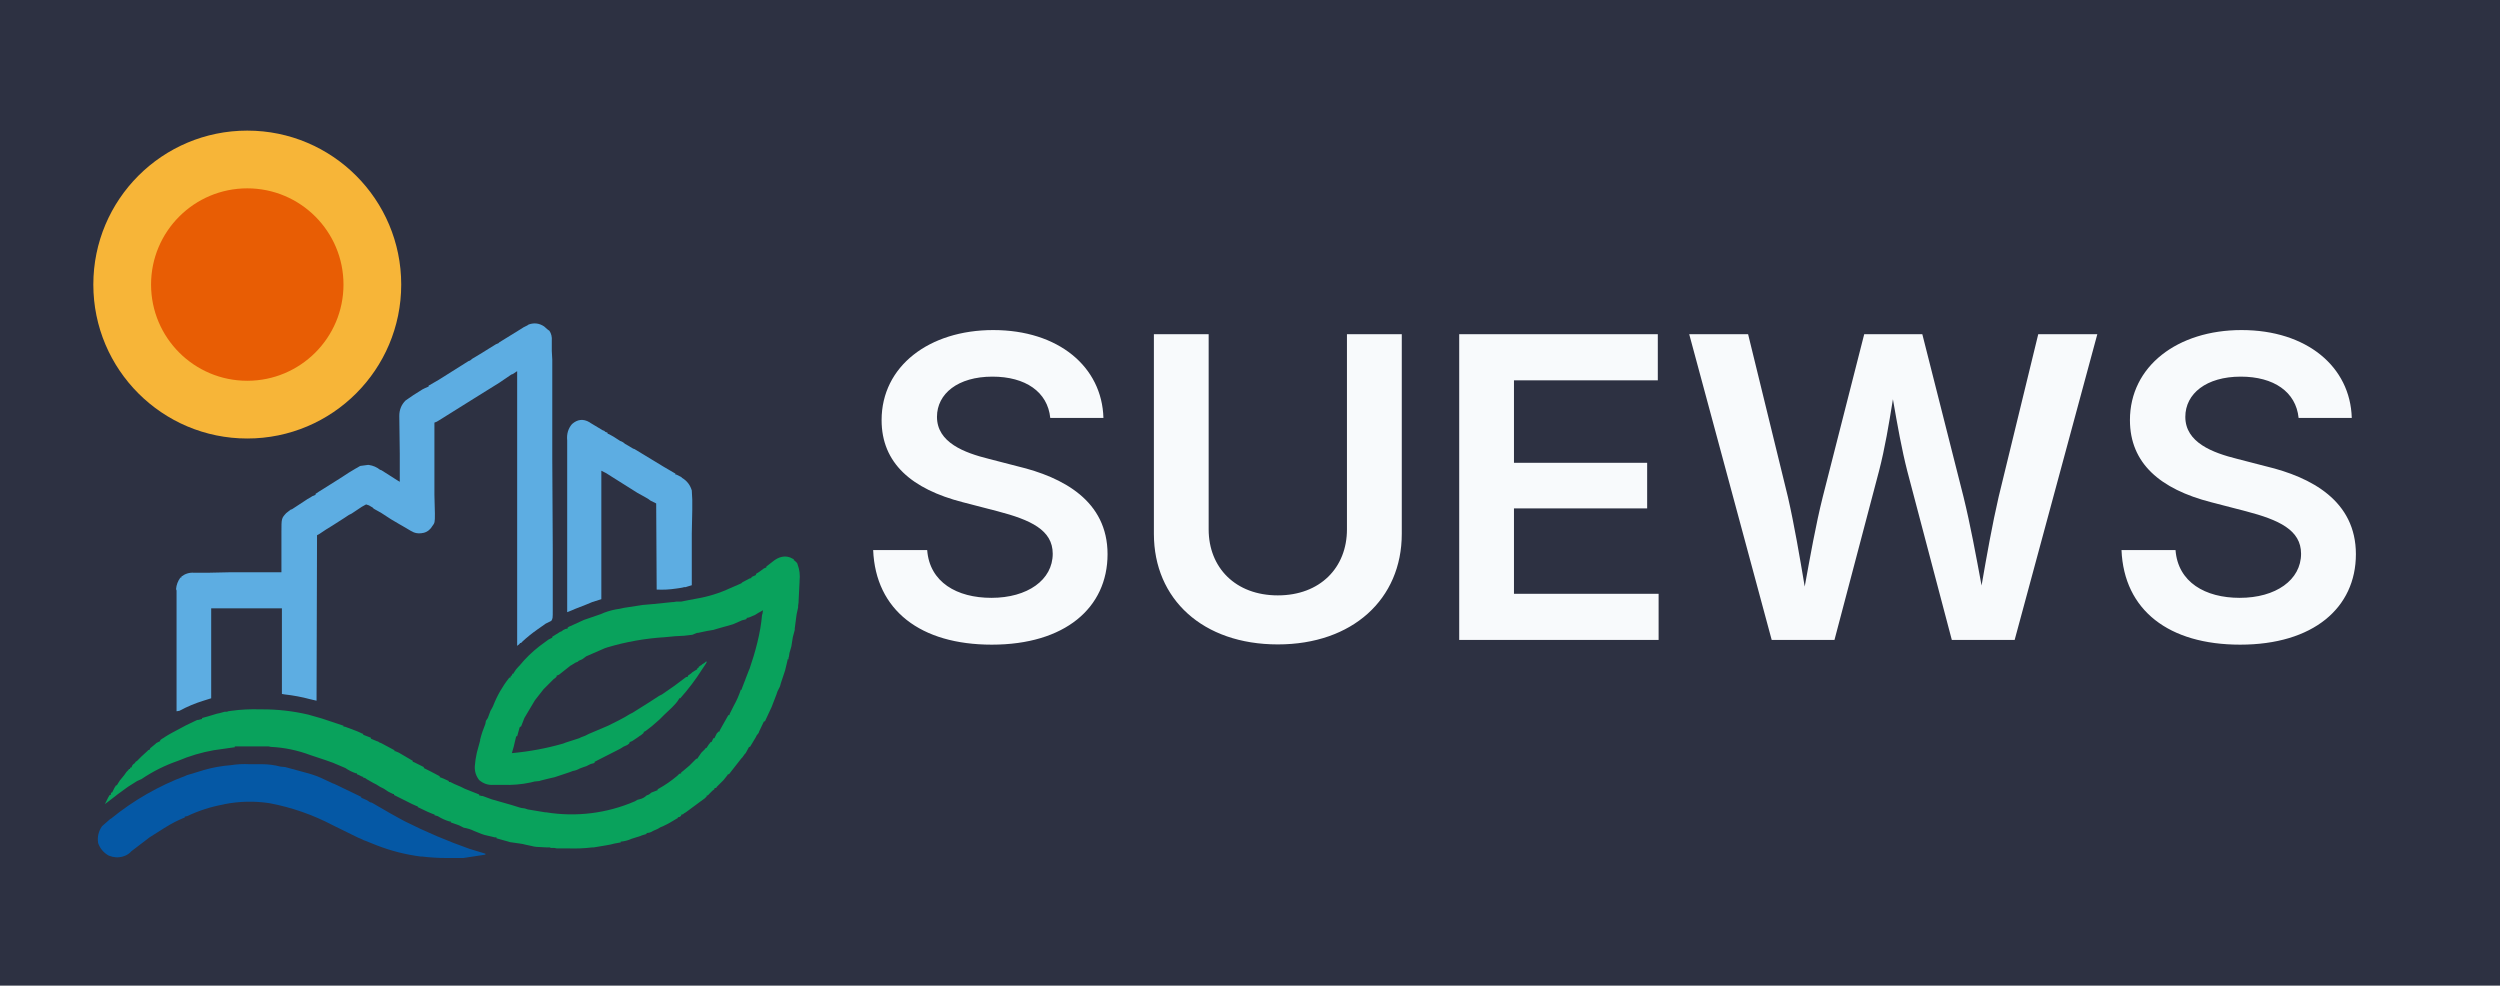
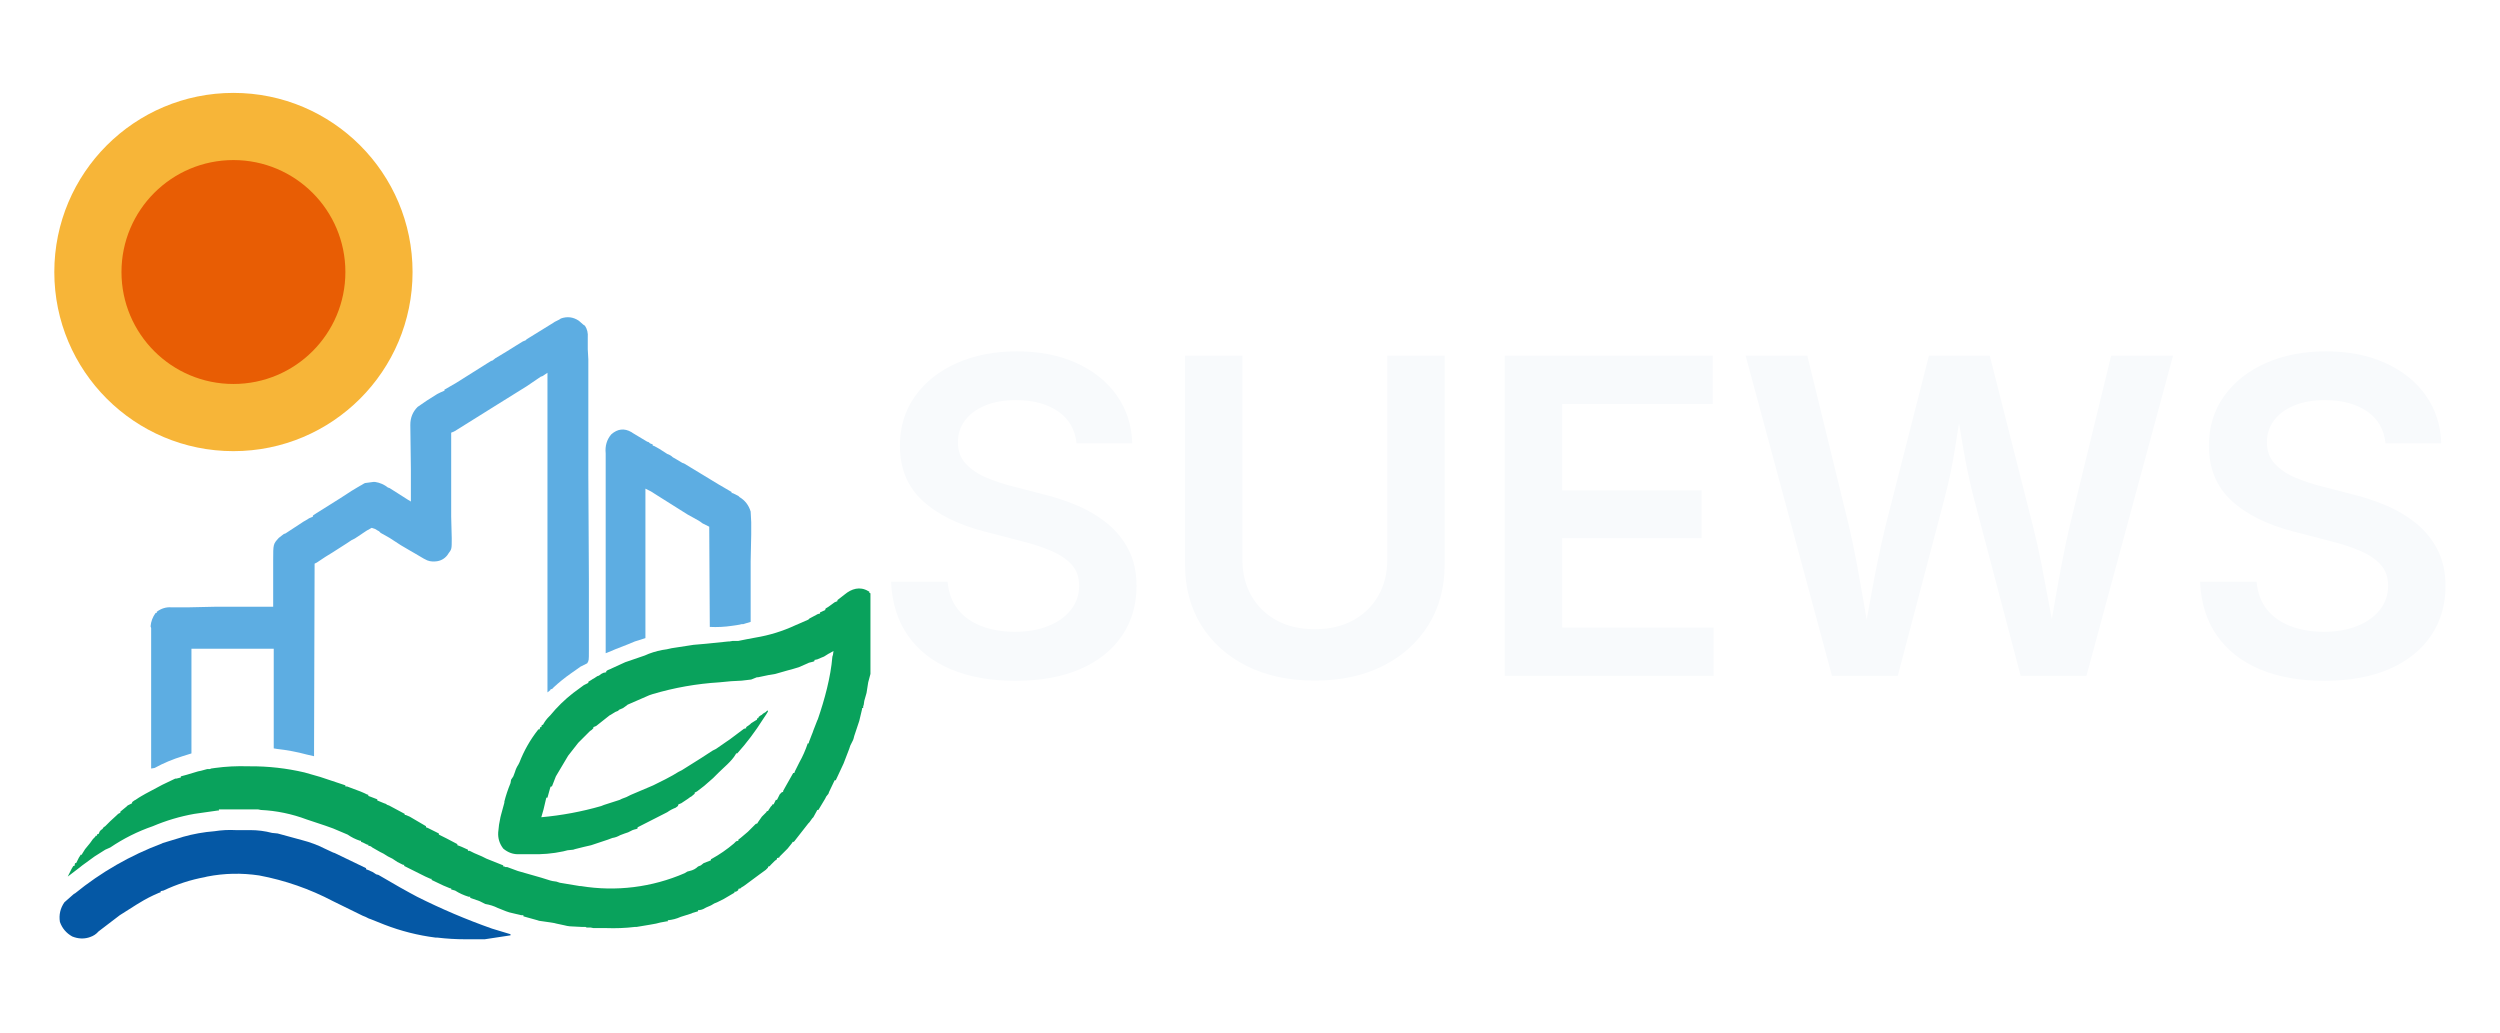
- <svg xmlns="http://www.w3.org/2000/svg" viewBox="0 0 634.114 250" width="507.292" height="200">
-   <rect width="634.114" height="250" fill="#2D3142" />
-   <svg x="12.5" y="22.5" width="199.034" height="205" viewBox="290 240 1468 1512">
-     <g transform="translate(102.4, 102.4) scale(0.9)">
-       <circle id="sun-outer" cx="620" cy="560" r="320" fill="#F7B538" />
-       <circle id="sun-inner" cx="620" cy="560" r="200" fill="#E85D04" />
-       <path id="buildings-main" fill="#5DADE2" d="m1237 647 8 7 3 2q6 9 5 21v21l1 18v206l1 186v129c0 17 0 17-3 22l-12 6-7 5-10 7q-17 12-31 25-3 4-5 3l-1 2-5 4V740l-9 6-3 1-25 17-53 33-72 45-5 3-5 2v150l1 39c0 19 0 19-6 27l-2 3q-8 10-21 11-11 1-19-4l-2-1-17-10-7-4-17-10-20-13-16-9-2-2-1-1-2-1-5-3-6-2-9 5-21 14-6 3-9 6-25 16-13 8-15 10-4 2-1 344-13-3q-26-7-53-10l-6-1v-178H545v187l-16 5q-26 8-50 21l-6 1v-251l-1-3q1-13 9-24h2v-2q12-9 26-8h31l46-1h105v-83c0-29 0-29 10-40l9-7 3-1 29-19 3-2 7-4 3-2 7-3v-2l6-4 43-27 20-13 15-9 2-1 5-3 2-1 15-2h3q13 2 23 10l3 1 33 21 5 3v-58l-1-79q0-19 13-32l16-11 19-12 2-1 4-2 7-3v-2l2-1 19-11 54-34 8-5 3-1 5-4 15-9 5-3 16-10 13-8 5-2 2-2 47-29 3-2 8-4 3-2q17-6 32 4" />
-       <path id="buildings-detail" fill="#5DADE2" d="m1331 846 3 2 25 15 3 1 2 2 5 2v2l3 1 9 5 14 9q6 2 10 6l7 4 10 6 3 1 61 37 24 14v2h2l10 5 2 2q15 9 20 26l1 19v22l-1 48v108l-10 3-3 1h-3l-4 1-6 1-7 1q-20 3-40 2l-1-179-12-6-4-3-5-3-18-10-54-34-11-7-2-1-8-4v267l-19 6-12 5-23 9-7 3-10 4V884q-2-20 10-34 17-15 36-4" />
-       <path id="leaf-ground" fill="#09a25c" d="m1754 1130 2 1v2l2 1 5 5 1 3q6 16 4 34v2l-2 40v2l-1 8v3l-3 14-1 7-3 23v3l-4 15-3 19-4 14-1 7-1 3v3h-2v2l-5 21-1 3-8 24-1 4-1 3-1 2-4 8-2 6-10 26-7 15-7 15h-2l-10 21-1 3-4 5-2 4-9 15-3 5h-2l-1 2-6 11-2 2-5 7-2 2-18 23-7 9-1 1h-2l-1 2-8 10-6 6-4 4-2 2-2 2-1 2-4 1v2l-4 3-7 7q-3 4-5 3v2l-4 4-11 8-27 20-3 2-2 1-2 2-4 1v2q-4 4-7 3v2l-2 1-17 10-12 6-5 2-5 3-2 1-7 3-2 1q-6 4-13 4v2l-10 3-2 1-19 6q-11 5-23 6v2h-2l-11 2-4 1-4 1-11 2-24 4h-3q-25 3-52 2h-22l-5-1h-7l-2-1h-6c-24-1-24-1-32-3l-14-3-4-1-6-1-21-3-3-1-18-5-7-2v-2h-4l-21-5-6-2-15-6q-10-5-22-7l-10-5-17-6v-2h-3q-13-4-24-11l-7-2v-2h-2l-12-5-21-10v-2h-2l-9-4-12-6-8-4-2-1-4-2-8-4-4-2v-2h-2l-10-5-9-6-8-4-8-5-6-3-14-8q-3-3-7-3v-2h-2l-8-4-3-1v-2h-2q-12-4-22-11l-26-11-14-5-33-11q-40-15-82-17l-5-1h-70v2h-2l-42 6a343 343 0 0 0-74 22 323 323 0 0 0-76 38l-9 4-19 12-22 16-5 4-17 13-4 3 7-14 3-5h2l1-5h2l1-2 4-8 2-3 1-2h2l1-2 5-8 9-11 5-7 2-2 2-2 1-2h2l1-3h2l1-2q1-4 6-7l2-3 3-2 3-3 6-6 12-11 2-2 4-2v-2l11-9 2-2 8-4v-2l4-3 2-1 3-2 3-2 5-3 7-4 30-16 23-11h2l8-2v-2l11-3 20-6 5-1 11-3h5l2-1 7-1q29-4 60-3h2a416 416 0 0 1 98 11l28 8 30 10 15 5v2h3l24 9 7 3 4 2 3 1v2l3 1 13 5v2l12 5 3 1 3 2 3 1 28 15v2h2l7 3 29 17v2l3 1 10 5 10 5v2l2 1 10 5 2 1 19 10v2l3 1 5 2 11 5v2h3l8 4 14 6 8 4 30 12v2h2l2 1h3l19 7 35 10 7 2 16 5 4 1 7 1 6 2 36 6h2a331 331 0 0 0 185-23l5-3 4-1q9-2 15-8l5-2 5-4 13-5v-2l2-1q20-11 39-27l2-2 2-2 4-1v-2l4-3 13-11 2-2 12-12 3-1 1-2 7-10 8-8 1-2h2l1-2 4-6 2-2 1-2h2l1-2 3-6h2l1-2 4-8 2-2 2-2h2v-2l5-9 13-23h2l1-3 5-10 2-4 1-2q9-16 15-34h2v-2l5-13 2-5 1-3 7-18 1-2c12-35 23-75 26-112l1-3 1-7-7 4-2 1-8 5-5 2-7 3-5 1v2l-2 1-8 2-2 1-16 7-10 3-11 3-14 4-7 2-12 2-19 4h-2l-10 4-17 2-19 1-21 2a533 533 0 0 0-119 21l-6 2-39 17-1 1-7 5-7 3-2 2-5 2-8 5-2 1-24 19-5 2v2l-3 3-3 2-2 2-16 16-3 3-18 23-3 5-19 32-7 18h-2l-1 2-5 18h-2l-1 4-4 17-4 14q55-5 107-20l5-2 28-9 2-1 2-1 8-3 8-4 33-14 7-3 22-11 13-7 10-6 6-3 35-22 20-13 6-3 26-18 24-18 4-1v-2l7-5 2-2 8-5 2-1 1-3h2v-2l4-3 2-1 2-2 5-3 3-3 1 2-3 5-2 3-2 3-2 3a452 452 0 0 1-46 61h-2l-1 2c-7 12-21 23-31 33l-9 9-16 14-13 10-4 2v2l-6 5-2 1-4 3-6 4-3 2-3 2-5 2-1 3-4 3q-8 3-15 8l-53 27v2l-2 1-4 1-3 1-8 4-6 2-8 3q-7 4-14 5l-8 3-30 10-13 3-16 4-3 1-10 1-8 2q-28 6-58 5h-20q-16 1-29-10-10-13-9-29 1-14 4-27l1-4 6-22v-2q4-16 11-33l1-6 4-6 3-8q2-7 6-13l2-4a225 225 0 0 1 33-58l1-1h2l1-4h2l1-4h2l1-2q4-7 10-13l2-2a257 257 0 0 1 41-40l19-14 2-1 6-3v-2l5-3 3-2 2-1 6-4 3-1 4-3 2-1 2-1 5-1v-2l3-2 5-2 2-1 24-11 3-1 32-11 7-3q16-6 32-8l9-2 39-6 23-2 39-4h2l6-1h10l15-3 16-3a274 274 0 0 0 71-22l7-3 16-7 2-2 15-8 4-1v-2l9-4 1-3 5-3 11-8 5-2v-2l4-3 9-7c12-10 27-15 42-6" />
-       <path id="wave" fill="#0558a5" d="M624 1557h26q20 0 39 5l10 1 33 9 11 3a200 200 0 0 1 40 15l15 7 3 1 56 27v2l3 1 9 4 3 2 3 2 4 1 38 22 18 10 13 7a1153 1153 0 0 0 134 57l33 10v2l-46 7h-35q-25 0-50-3h-3q-47-6-91-23l-5-2-20-8-3-1-6-3-5-2-53-26a470 470 0 0 0-132-46q-47-7-93 2l-4 1q-38 7-74 24l-5 1v2l-3 1q-19 8-35 18l-5 3-30 19-38 29q-6 7-15 10l-3 1q-14 4-29-2-16-9-22-26-3-19 8-35l17-15 2-1a553 553 0 0 1 155-89l2-1 33-10 3-1a288 288 0 0 1 56-10q19-3 38-2" />
-     </g>
+ <svg xmlns="http://www.w3.org/2000/svg" viewBox="0 0 605.526 250" width="484.42" height="200">
+   <svg x="11.798" y="22.5" width="199.034" height="205" viewBox="290 240 1468 1512">
+     <circle id="sun-outer" cx="620" cy="560" r="320" fill="#F7B538" />
+     <circle id="sun-inner" cx="620" cy="560" r="200" fill="#E85D04" />
+     <path id="buildings-main" fill="#5DADE2" d="m1237 647 8 7 3 2q6 9 5 21v21l1 18v206l1 186v129c0 17 0 17-3 22l-12 6-7 5-10 7q-17 12-31 25-3 4-5 3l-1 2-5 4V740l-9 6-3 1-25 17-53 33-72 45-5 3-5 2v150l1 39c0 19 0 19-6 27l-2 3q-8 10-21 11-11 1-19-4l-2-1-17-10-7-4-17-10-20-13-16-9-2-2-1-1-2-1-5-3-6-2-9 5-21 14-6 3-9 6-25 16-13 8-15 10-4 2-1 344-13-3q-26-7-53-10l-6-1v-178H545v187l-16 5q-26 8-50 21l-6 1v-251l-1-3q1-13 9-24h2v-2q12-9 26-8h31l46-1h105v-83c0-29 0-29 10-40l9-7 3-1 29-19 3-2 7-4 3-2 7-3v-2l6-4 43-27 20-13 15-9 2-1 5-3 2-1 15-2h3q13 2 23 10l3 1 33 21 5 3v-58l-1-79q0-19 13-32l16-11 19-12 2-1 4-2 7-3v-2l2-1 19-11 54-34 8-5 3-1 5-4 15-9 5-3 16-10 13-8 5-2 2-2 47-29 3-2 8-4 3-2q17-6 32 4" />
+     <path id="buildings-detail" fill="#5DADE2" d="m1331 846 3 2 25 15 3 1 2 2 5 2v2l3 1 9 5 14 9q6 2 10 6l7 4 10 6 3 1 61 37 24 14v2h2l10 5 2 2q15 9 20 26l1 19v22l-1 48v108l-10 3-3 1h-3l-4 1-6 1-7 1q-20 3-40 2l-1-179-12-6-4-3-5-3-18-10-54-34-11-7-2-1-8-4v267l-19 6-12 5-23 9-7 3-10 4V884q-2-20 10-34 17-15 36-4" />
+     <path id="leaf-ground" fill="#09a25c" d="m1754 1130 2 1v2l2 1 5 5 1 3q6 16 4 34v2l-2 40v2l-1 8v3l-3 14-1 7-3 23v3l-4 15-3 19-4 14-1 7-1 3v3h-2v2l-5 21-1 3-8 24-1 4-1 3-1 2-4 8-2 6-10 26-7 15-7 15h-2l-10 21-1 3-4 5-2 4-9 15-3 5h-2l-1 2-6 11-2 2-5 7-2 2-18 23-7 9-1 1h-2l-1 2-8 10-6 6-4 4-2 2-2 2-1 2-4 1v2l-4 3-7 7q-3 4-5 3v2l-4 4-11 8-27 20-3 2-2 1-2 2-4 1v2q-4 4-7 3v2l-2 1-17 10-12 6-5 2-5 3-2 1-7 3-2 1q-6 4-13 4v2l-10 3-2 1-19 6q-11 5-23 6v2h-2l-11 2-4 1-4 1-11 2-24 4h-3q-25 3-52 2h-22l-5-1h-7l-2-1h-6c-24-1-24-1-32-3l-14-3-4-1-6-1-21-3-3-1-18-5-7-2v-2h-4l-21-5-6-2-15-6q-10-5-22-7l-10-5-17-6v-2h-3q-13-4-24-11l-7-2v-2h-2l-12-5-21-10v-2h-2l-9-4-12-6-8-4-2-1-4-2-8-4-4-2v-2h-2l-10-5-9-6-8-4-8-5-6-3-14-8q-3-3-7-3v-2h-2l-8-4-3-1v-2h-2q-12-4-22-11l-26-11-14-5-33-11q-40-15-82-17l-5-1h-70v2h-2l-42 6a343 343 0 0 0-74 22 323 323 0 0 0-76 38l-9 4-19 12-22 16-5 4-17 13-4 3 7-14 3-5h2l1-5h2l1-2 4-8 2-3 1-2h2l1-2 5-8 9-11 5-7 2-2 2-2 1-2h2l1-3h2l1-2q1-4 6-7l2-3 3-2 3-3 6-6 12-11 2-2 4-2v-2l11-9 2-2 8-4v-2l4-3 2-1 3-2 3-2 5-3 7-4 30-16 23-11h2l8-2v-2l11-3 20-6 5-1 11-3h5l2-1 7-1q29-4 60-3h2a416 416 0 0 1 98 11l28 8 30 10 15 5v2h3l24 9 7 3 4 2 3 1v2l3 1 13 5v2l12 5 3 1 3 2 3 1 28 15v2h2l7 3 29 17v2l3 1 10 5 10 5v2l2 1 10 5 2 1 19 10v2l3 1 5 2 11 5v2h3l8 4 14 6 8 4 30 12v2h2l2 1h3l19 7 35 10 7 2 16 5 4 1 7 1 6 2 36 6h2a331 331 0 0 0 185-23l5-3 4-1q9-2 15-8l5-2 5-4 13-5v-2l2-1q20-11 39-27l2-2 2-2 4-1v-2l4-3 13-11 2-2 12-12 3-1 1-2 7-10 8-8 1-2h2l1-2 4-6 2-2 1-2h2l1-2 3-6h2l1-2 4-8 2-2 2-2h2v-2l5-9 13-23h2l1-3 5-10 2-4 1-2q9-16 15-34h2v-2l5-13 2-5 1-3 7-18 1-2c12-35 23-75 26-112l1-3 1-7-7 4-2 1-8 5-5 2-7 3-5 1v2l-2 1-8 2-2 1-16 7-10 3-11 3-14 4-7 2-12 2-19 4h-2l-10 4-17 2-19 1-21 2a533 533 0 0 0-119 21l-6 2-39 17-1 1-7 5-7 3-2 2-5 2-8 5-2 1-24 19-5 2v2l-3 3-3 2-2 2-16 16-3 3-18 23-3 5-19 32-7 18h-2l-1 2-5 18h-2l-1 4-4 17-4 14q55-5 107-20l5-2 28-9 2-1 2-1 8-3 8-4 33-14 7-3 22-11 13-7 10-6 6-3 35-22 20-13 6-3 26-18 24-18 4-1v-2l7-5 2-2 8-5 2-1 1-3h2v-2l4-3 2-1 2-2 5-3 3-3 1 2-3 5-2 3-2 3-2 3a452 452 0 0 1-46 61h-2l-1 2c-7 12-21 23-31 33l-9 9-16 14-13 10-4 2v2l-6 5-2 1-4 3-6 4-3 2-3 2-5 2-1 3-4 3q-8 3-15 8l-53 27v2l-2 1-4 1-3 1-8 4-6 2-8 3q-7 4-14 5l-8 3-30 10-13 3-16 4-3 1-10 1-8 2q-28 6-58 5h-20q-16 1-29-10-10-13-9-29 1-14 4-27l1-4 6-22v-2q4-16 11-33l1-6 4-6 3-8q2-7 6-13l2-4a225 225 0 0 1 33-58l1-1h2l1-4h2l1-4h2l1-2q4-7 10-13l2-2a257 257 0 0 1 41-40l19-14 2-1 6-3v-2l5-3 3-2 2-1 6-4 3-1 4-3 2-1 2-1 5-1v-2l3-2 5-2 2-1 24-11 3-1 32-11 7-3q16-6 32-8l9-2 39-6 23-2 39-4h2l6-1h10l15-3 16-3a274 274 0 0 0 71-22l7-3 16-7 2-2 15-8 4-1v-2l9-4 1-3 5-3 11-8 5-2v-2l4-3 9-7c12-10 27-15 42-6" />
+     <path id="wave" fill="#0558a5" d="M624 1557h26q20 0 39 5l10 1 33 9 11 3a200 200 0 0 1 40 15l15 7 3 1 56 27v2l3 1 9 4 3 2 3 2 4 1 38 22 18 10 13 7a1153 1153 0 0 0 134 57l33 10v2l-46 7h-35q-25 0-50-3h-3q-47-6-91-23l-5-2-20-8-3-1-6-3-5-2-53-26a470 470 0 0 0-132-46q-47-7-93 2l-4 1q-38 7-74 24l-5 1v2l-3 1q-19 8-35 18l-5 3-30 19-38 29q-6 7-15 10l-3 1q-14 4-29-2-16-9-22-26-3-19 8-35l17-15 2-1a553 553 0 0 1 155-89l2-1 33-10 3-1a288 288 0 0 1 56-10q19-3 38-2" />
  </svg>
-   <text x="216.534" y="162.31" font-family="Inter, system-ui, -apple-system, sans-serif" font-size="106.6" font-weight="600" fill="#f8fafc" letter-spacing="-1">SUEWS</text>
+   <path d="M35.03 1.20L35.03 1.20Q26.03 1.20 19.39-1.61Q12.75-4.42 9.00-9.79Q5.26-15.15 4.94-22.80L4.94-22.80L18.63-22.80Q19.00-18.74 21.18-16.03Q23.37-13.33 26.96-12.00Q30.55-10.67 34.93-10.67L34.93-10.67Q39.51-10.67 43.02-12.08Q46.53-13.48 48.51-16.01Q50.49-18.53 50.49-21.86L50.49-21.86Q50.49-24.88 48.75-26.86Q47.00-28.84 43.85-30.22Q40.70-31.59 36.49-32.64L36.49-32.64L27.69-34.93Q17.96-37.42 12.52-42.47Q7.08-47.52 7.08-55.75L7.08-55.75Q7.08-62.62 10.77-67.77Q14.47-72.92 20.87-75.76Q27.27-78.60 35.39-78.60L35.39-78.60Q43.67-78.60 49.92-75.73Q56.16-72.87 59.68-67.82Q63.19-62.77 63.35-56.32L63.35-56.32L49.86-56.32Q49.34-61.32 45.41-64.05Q41.48-66.78 35.19-66.78L35.19-66.78Q30.81-66.78 27.66-65.45Q24.52-64.13 22.82-61.84Q21.13-59.55 21.13-56.58L21.13-56.58Q21.13-53.35 23.14-51.27Q25.14-49.19 28.19-47.94Q31.23-46.69 34.35-45.91L34.35-45.91L41.59-44.03Q45.91-42.99 49.97-41.28Q54.03-39.56 57.28-36.93Q60.54-34.30 62.46-30.55Q64.39-26.81 64.39-21.76L64.39-21.76Q64.39-14.94 60.90-9.76Q57.41-4.58 50.85-1.69Q44.30 1.20 35.03 1.20ZM107.58 1.15L107.58 1.15Q98.10 1.15 91.03-2.42Q83.95-5.99 80.04-12.31Q76.14-18.63 76.14-26.91L76.14-26.91L76.14-77.56L90.04-77.56L90.04-28.06Q90.04-23.21 92.20-19.41Q94.36-15.62 98.29-13.46Q102.22-11.30 107.58-11.30L107.58-11.30Q112.94-11.30 116.87-13.46Q120.80-15.62 122.96-19.41Q125.12-23.21 125.12-28.06L125.12-28.06L125.12-77.56L139.02-77.56L139.02-26.91Q139.02-18.63 135.09-12.31Q131.16-5.99 124.10-2.42Q117.05 1.15 107.58 1.15ZM204.17 0L153.58 0L153.58-77.56L203.96-77.56L203.96-65.84L167.48-65.84L167.48-44.92L201.26-44.92L201.26-33.36L167.48-33.36L167.48-11.71L204.17-11.71L204.17 0ZM248.77 0L232.84 0L211.92-77.56L226.86-77.56L236.95-36.28Q238.00-31.80 238.91-26.86Q239.82-21.91 240.68-16.92Q241.53-11.92 242.32-7.13L242.32-7.13L240.08-7.13Q240.96-11.92 241.85-16.92Q242.73-21.91 243.72-26.86Q244.71-31.80 245.80-36.28L245.80-36.28L256.32-77.56L271.05-77.56L281.51-36.28Q282.65-31.80 283.62-26.86Q284.58-21.91 285.49-16.92Q286.40-11.92 287.34-7.13L287.34-7.13L284.94-7.13Q285.78-11.92 286.64-16.92Q287.50-21.91 288.43-26.86Q289.37-31.80 290.41-36.28L290.41-36.28L300.46-77.56L315.45-77.56L294.47 0L278.54 0L267.25-42.84Q265.69-48.82 264.51-55.85Q263.34-62.88 261.99-70.74L261.99-70.74L265.32-70.74Q263.86-63.14 262.82-56.24Q261.78-49.34 260.06-42.84L260.06-42.84L248.77 0ZM352.08 1.20L352.08 1.20Q343.07 1.20 336.44-1.61Q329.80-4.42 326.05-9.79Q322.31-15.15 321.99-22.80L321.99-22.80L335.68-22.80Q336.05-18.74 338.23-16.03Q340.42-13.33 344.01-12.00Q347.60-10.67 351.98-10.67L351.98-10.67Q356.56-10.67 360.07-12.08Q363.58-13.48 365.56-16.01Q367.54-18.53 367.54-21.86L367.54-21.86Q367.54-24.88 365.79-26.86Q364.05-28.84 360.90-30.22Q357.75-31.59 353.54-32.64L353.54-32.64L344.74-34.93Q335.01-37.42 329.57-42.47Q324.13-47.52 324.13-55.75L324.13-55.75Q324.13-62.62 327.82-67.77Q331.52-72.92 337.92-75.76Q344.32-78.60 352.44-78.60L352.44-78.60Q360.72-78.60 366.97-75.73Q373.21-72.87 376.73-67.82Q380.24-62.77 380.40-56.32L380.40-56.32L366.91-56.32Q366.39-61.32 362.46-64.05Q358.53-66.78 352.24-66.78L352.24-66.78Q347.86-66.78 344.71-65.45Q341.57-64.13 339.87-61.84Q338.18-59.55 338.18-56.58L338.18-56.58Q338.18-53.35 340.19-51.27Q342.19-49.19 345.23-47.94Q348.28-46.69 351.40-45.91L351.40-45.91L358.64-44.03Q362.96-42.99 367.02-41.28Q371.08-39.56 374.33-36.93Q377.58-34.30 379.51-30.55Q381.44-26.81 381.44-21.76L381.44-21.76Q381.44-14.94 377.95-9.76Q374.46-4.58 367.90-1.69Q361.34 1.20 352.08 1.20Z" fill="#f8fafc" transform="translate(210.8878, 163.6998)" class="text-path" />
</svg>
